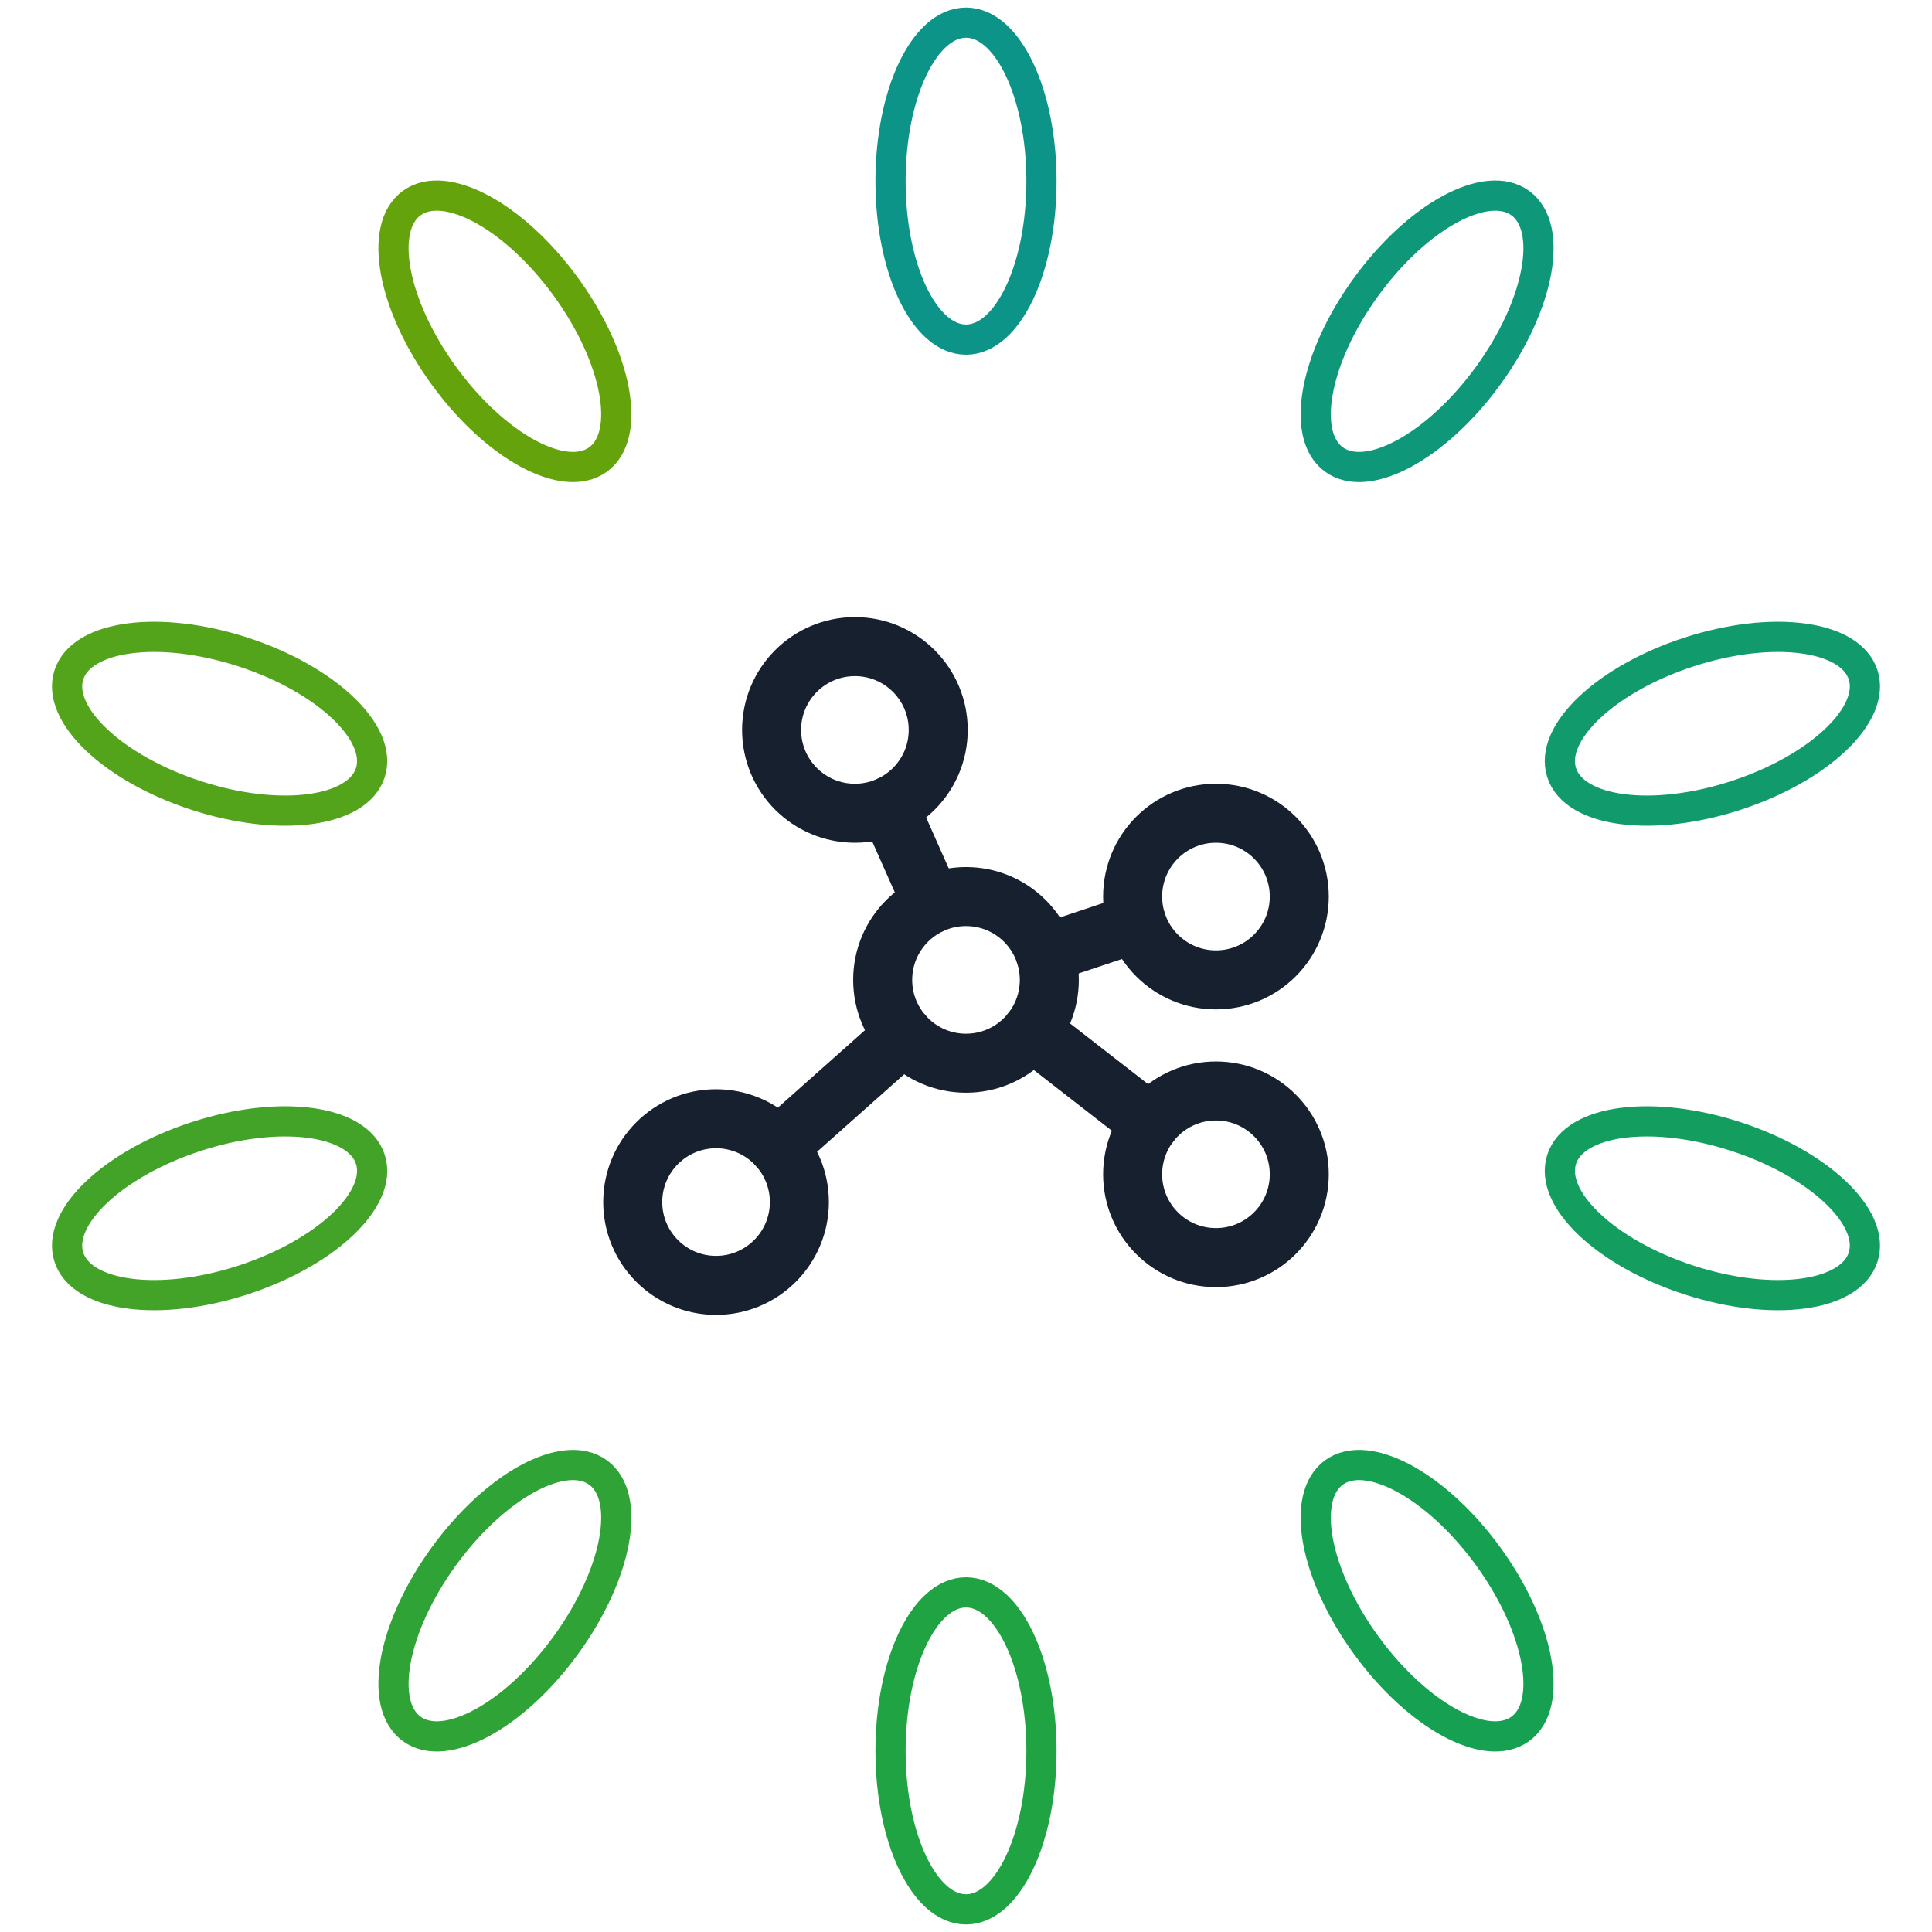
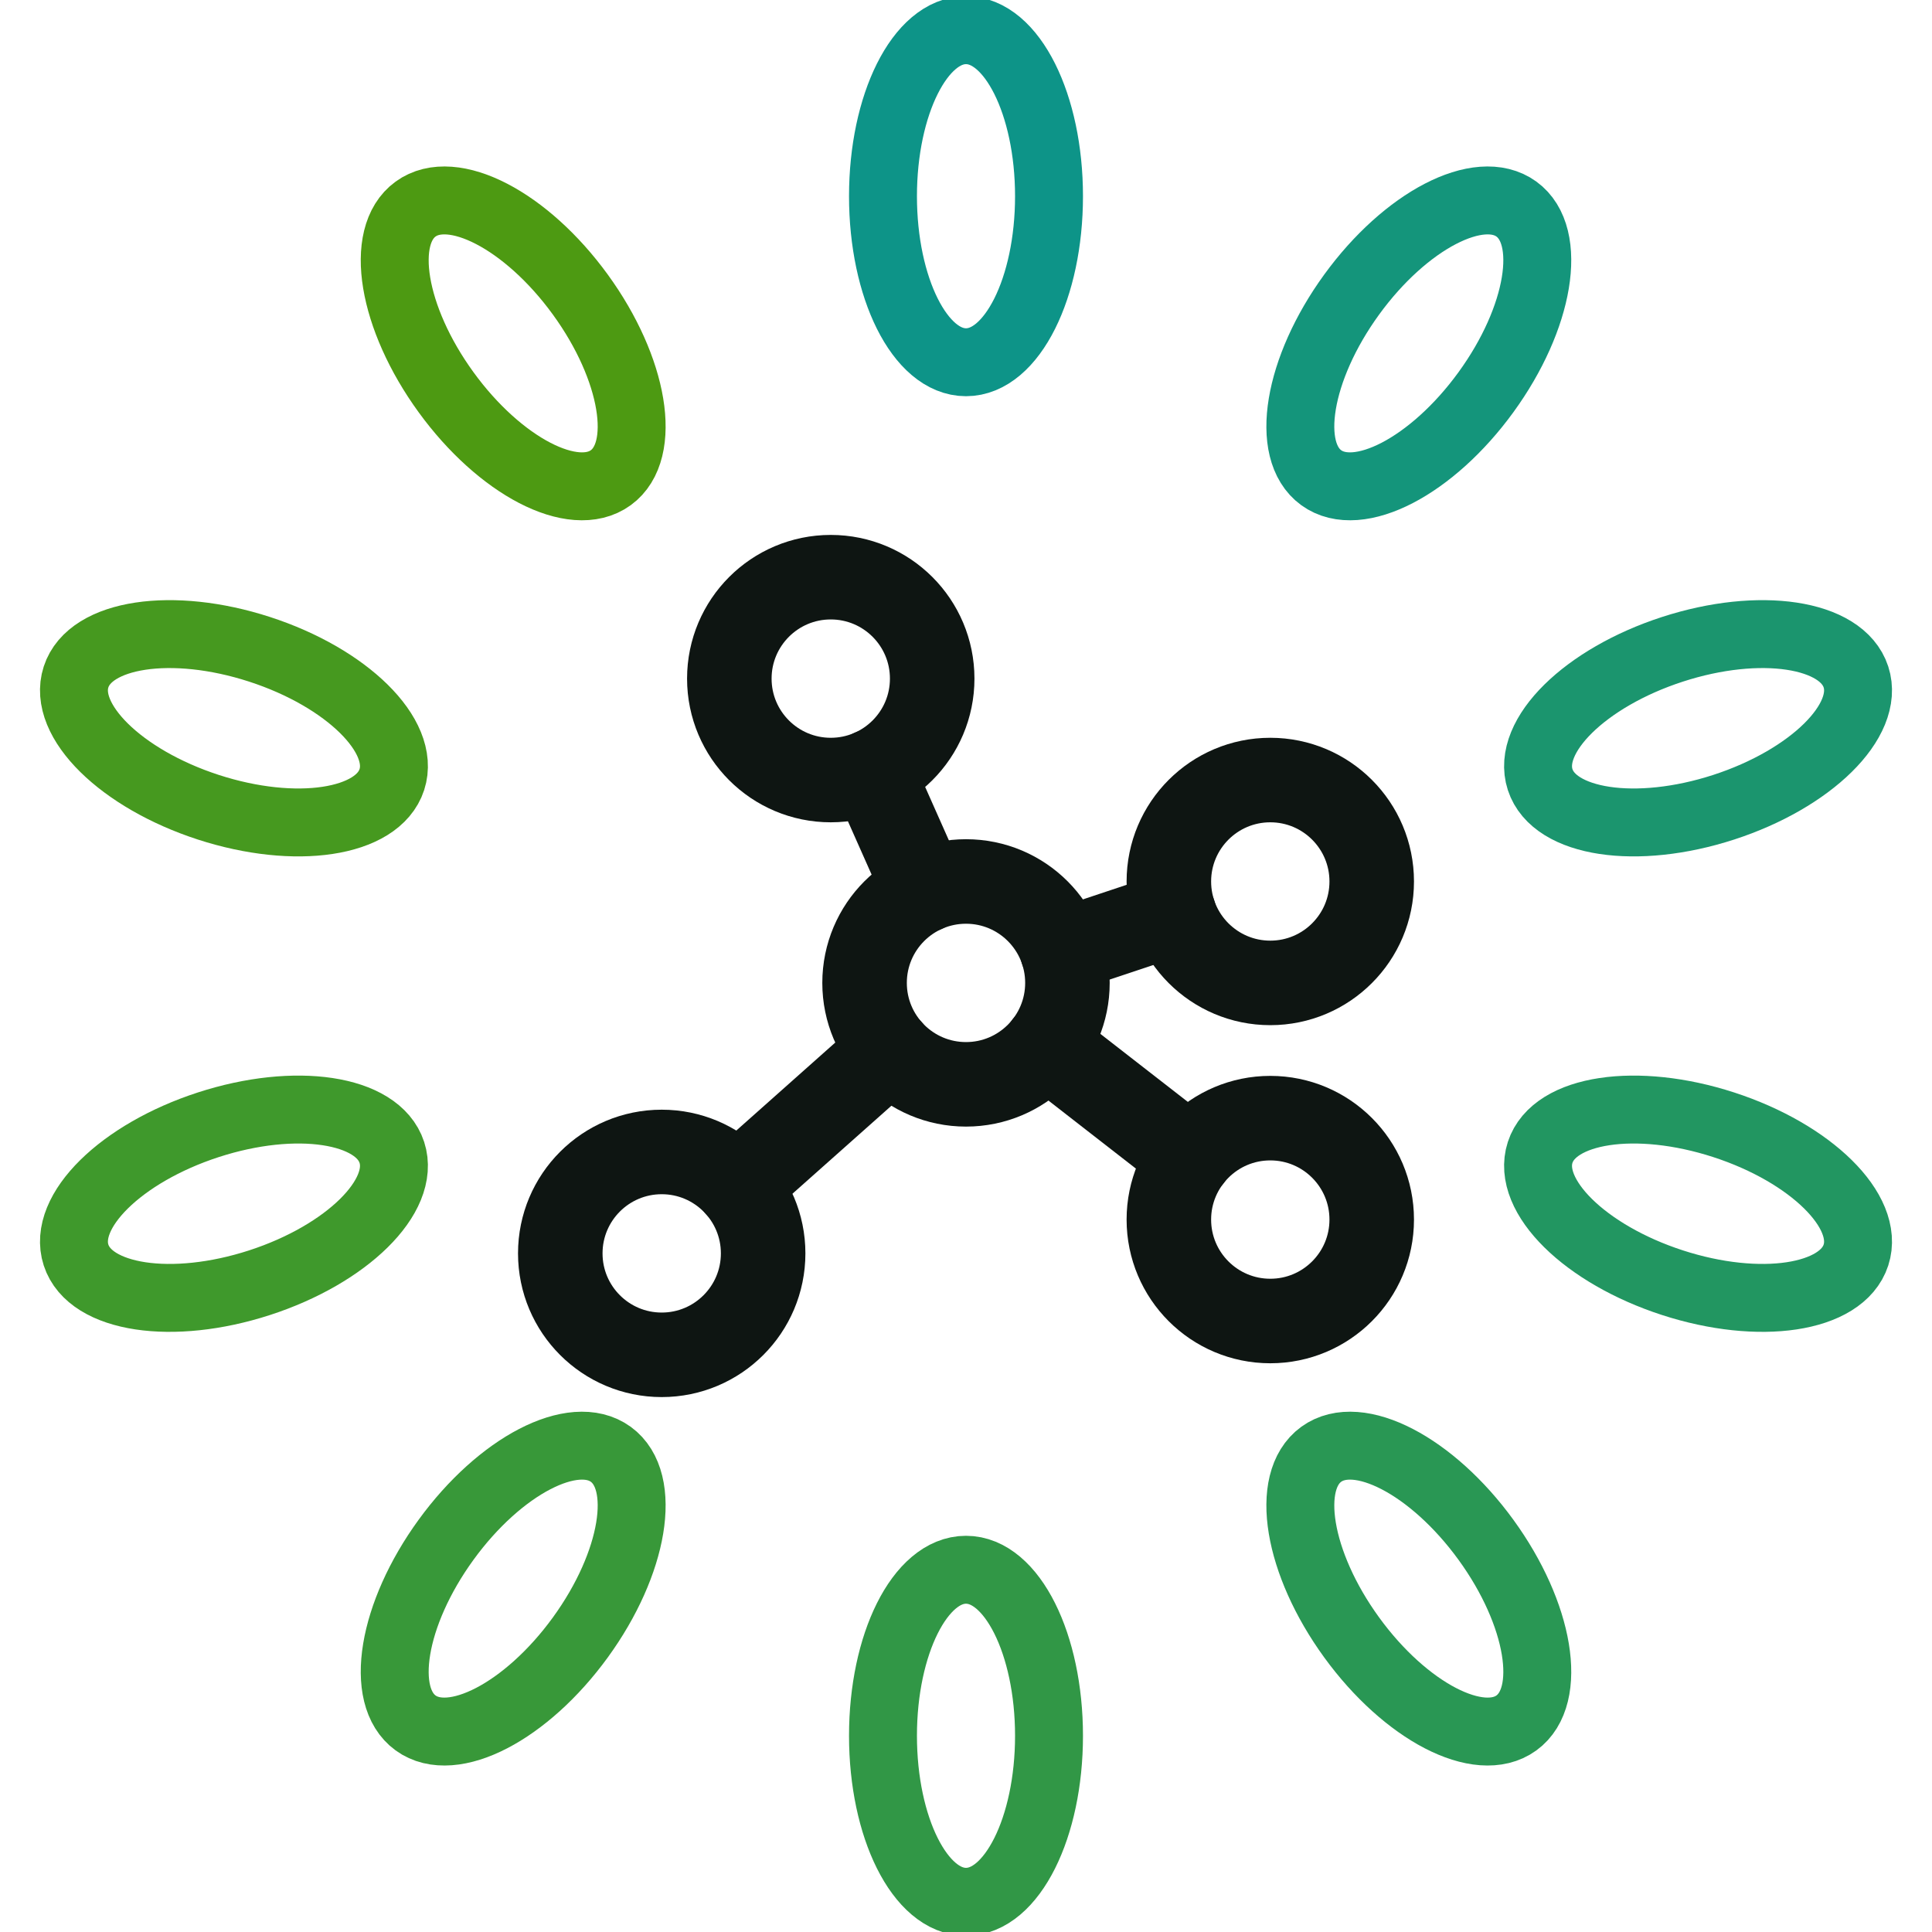
<svg xmlns="http://www.w3.org/2000/svg" viewBox="0 0 256 256" width="256" height="256" role="img" aria-label="comind">
-   <g>
-     <ellipse cx="128.0" cy="24.0" rx="10" ry="21" transform="rotate(0.0 128.0 24.0)" fill="none" stroke="#0d9488" stroke-width="4" />
-     <ellipse cx="189.1" cy="43.9" rx="10" ry="21" transform="rotate(36.0 189.1 43.9)" fill="none" stroke="#0f977a" stroke-width="4" />
-     <ellipse cx="226.9" cy="95.9" rx="10" ry="21" transform="rotate(72.0 226.9 95.9)" fill="none" stroke="#119b6c" stroke-width="4" />
-     <ellipse cx="226.9" cy="160.1" rx="10" ry="21" transform="rotate(108.0 226.9 160.1)" fill="none" stroke="#139e5f" stroke-width="4" />
-     <ellipse cx="189.1" cy="212.1" rx="10" ry="21" transform="rotate(144.0 189.1 212.1)" fill="none" stroke="#15a151" stroke-width="4" />
-     <ellipse cx="128.0" cy="232.0" rx="10" ry="21" transform="rotate(180.0 128.0 232.0)" fill="none" stroke="#1fa343" stroke-width="4" />
-     <ellipse cx="66.9" cy="212.1" rx="10" ry="21" transform="rotate(216.0 66.9 212.1)" fill="none" stroke="#30a336" stroke-width="4" />
-     <ellipse cx="29.1" cy="160.1" rx="10" ry="21" transform="rotate(252.0 29.1 160.1)" fill="none" stroke="#42a328" stroke-width="4" />
-     <ellipse cx="29.1" cy="95.9" rx="10" ry="21" transform="rotate(288.0 29.1 95.9)" fill="none" stroke="#53a31b" stroke-width="4" />
-     <ellipse cx="66.9" cy="43.9" rx="10" ry="21" transform="rotate(324.0 66.9 43.9)" fill="none" stroke="#65a30d" stroke-width="4" />
-   </g>
-   <g transform="translate(128 128) scale(0.46) translate(-128 -124)" fill="none" stroke-linecap="round" stroke-linejoin="round" stroke-width="17">
-     <line x1="177.23" y1="111.59" x2="150.77" y2="120.41" stroke="#16202E" />
-     <line x1="181.06" y1="169.27" x2="146.94" y2="142.73" stroke="#16202E" />
-     <line x1="110.06" y1="143.94" x2="73.94" y2="176.06" stroke="#16202E" />
-     <line x1="118.25" y1="106.07" x2="105.75" y2="77.93" stroke="#16202E" />
-     <circle cx="128" cy="128" r="24" stroke="#16202E" />
-     <circle cx="200" cy="104" r="24" stroke="#16202E" />
-     <circle cx="200" cy="184" r="24" stroke="#16202E" />
-     <circle cx="56" cy="192" r="24" stroke="#16202E" />
-     <circle cx="96" cy="56" r="24" stroke="#16202E" />
+   <ellipse cx="128.0" cy="26.0" rx="11" ry="22" transform="rotate(0 128.0 26.0)" fill="none" stroke="#0D9488" stroke-width="9" />
+   <ellipse cx="188.0" cy="45.5" rx="11" ry="22" transform="rotate(36 188.0 45.5)" fill="none" stroke="#14957B" stroke-width="9" />
+   <ellipse cx="225.0" cy="96.5" rx="11" ry="22" transform="rotate(72 225.0 96.5)" fill="none" stroke="#1B956E" stroke-width="9" />
+   <ellipse cx="225.0" cy="159.5" rx="11" ry="22" transform="rotate(108 225.0 159.5)" fill="none" stroke="#229661" stroke-width="9" />
+   <ellipse cx="188.0" cy="210.5" rx="11" ry="22" transform="rotate(144 188.0 210.5)" fill="none" stroke="#299754" stroke-width="9" />
+   <ellipse cx="128.0" cy="230.0" rx="11" ry="22" transform="rotate(180 128.0 230.0)" fill="none" stroke="#319746" stroke-width="9" />
+   <ellipse cx="68.0" cy="210.5" rx="11" ry="22" transform="rotate(216 68.0 210.5)" fill="none" stroke="#389839" stroke-width="9" />
+   <ellipse cx="31.0" cy="159.5" rx="11" ry="22" transform="rotate(252 31.0 159.5)" fill="none" stroke="#3F992C" stroke-width="9" />
+   <ellipse cx="31.0" cy="96.5" rx="11" ry="22" transform="rotate(288 31.0 96.5)" fill="none" stroke="#46991F" stroke-width="9" />
+   <ellipse cx="68.0" cy="45.5" rx="11" ry="22" transform="rotate(324 68.0 45.5)" fill="none" stroke="#4D9A12" stroke-width="9" />
+   <g transform="translate(128 128) scale(0.56) translate(-128 -124)" fill="none" stroke="#0E1512" stroke-linecap="round" stroke-linejoin="round" stroke-width="20">
+     <line x1="177.23" y1="111.59" x2="150.77" y2="120.41" />
+     <line x1="181.06" y1="169.27" x2="146.94" y2="142.73" />
+     <line x1="110.06" y1="143.94" x2="73.94" y2="176.06" />
+     <line x1="118.25" y1="106.07" x2="105.75" y2="77.93" />
+     <circle cx="128" cy="128" r="24" />
+     <circle cx="200" cy="104" r="24" />
+     <circle cx="200" cy="184" r="24" />
+     <circle cx="56" cy="192" r="24" />
+     <circle cx="96" cy="56" r="24" />
  </g>
</svg>
